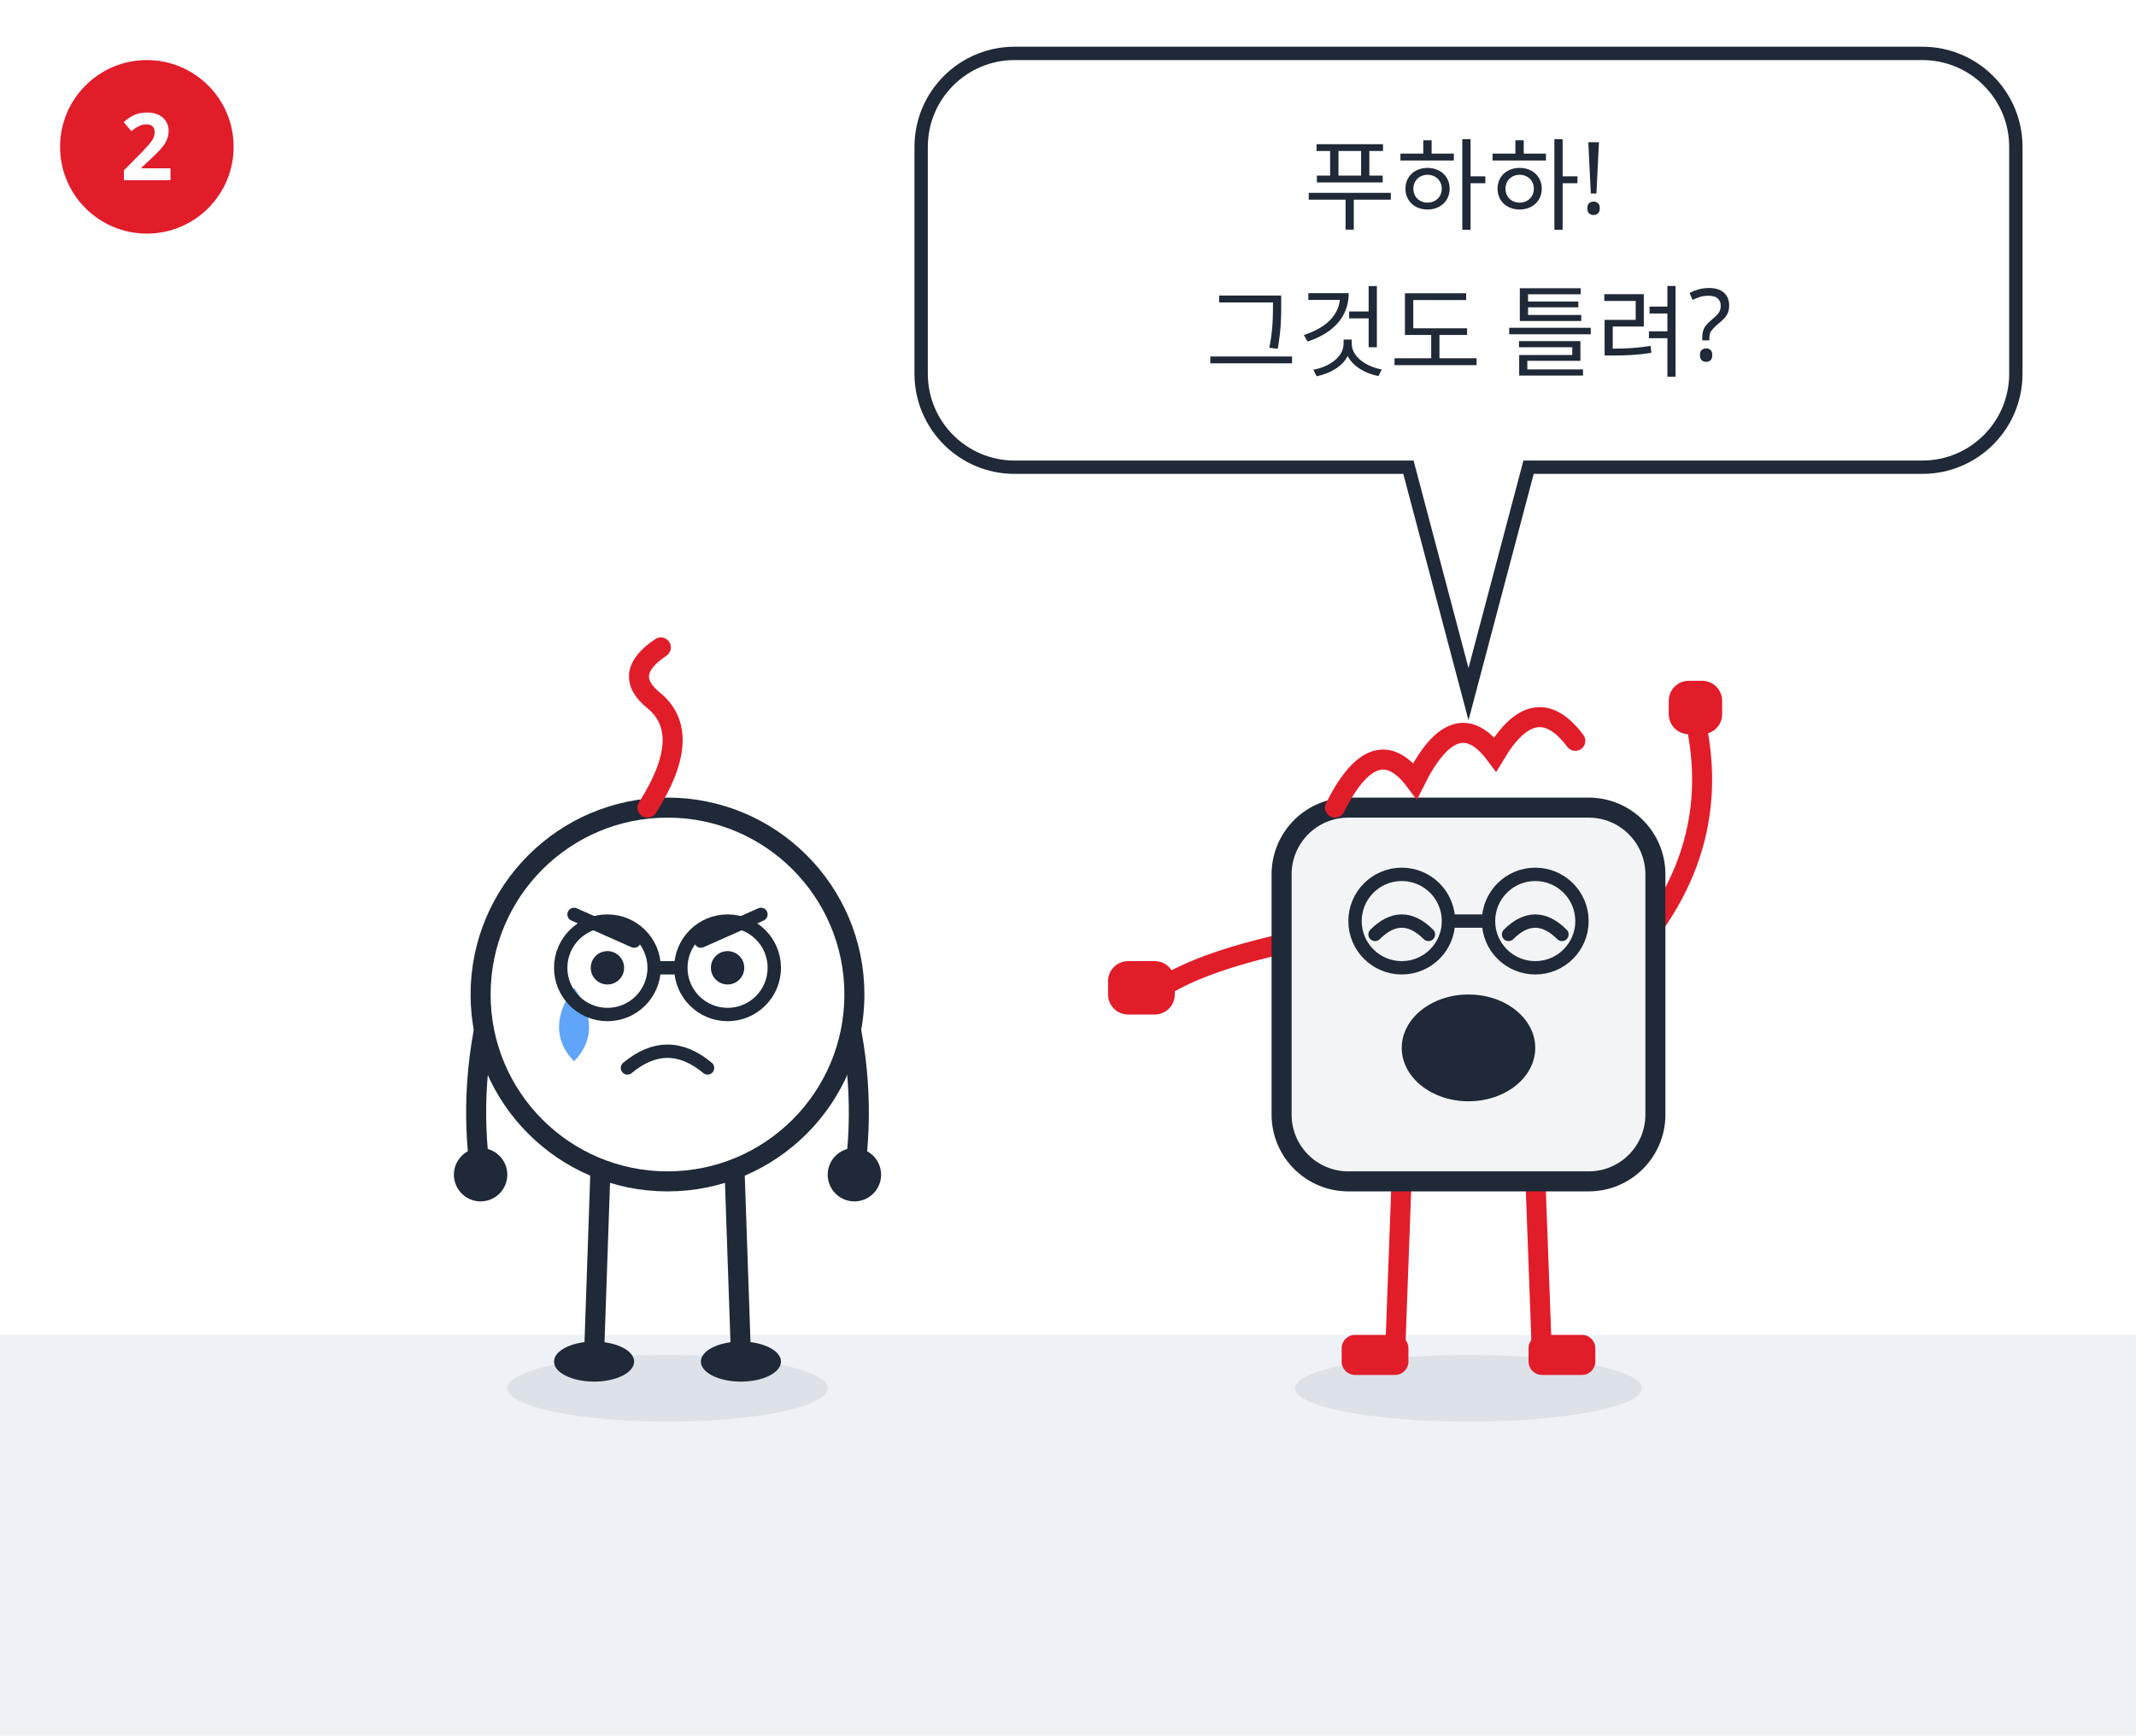
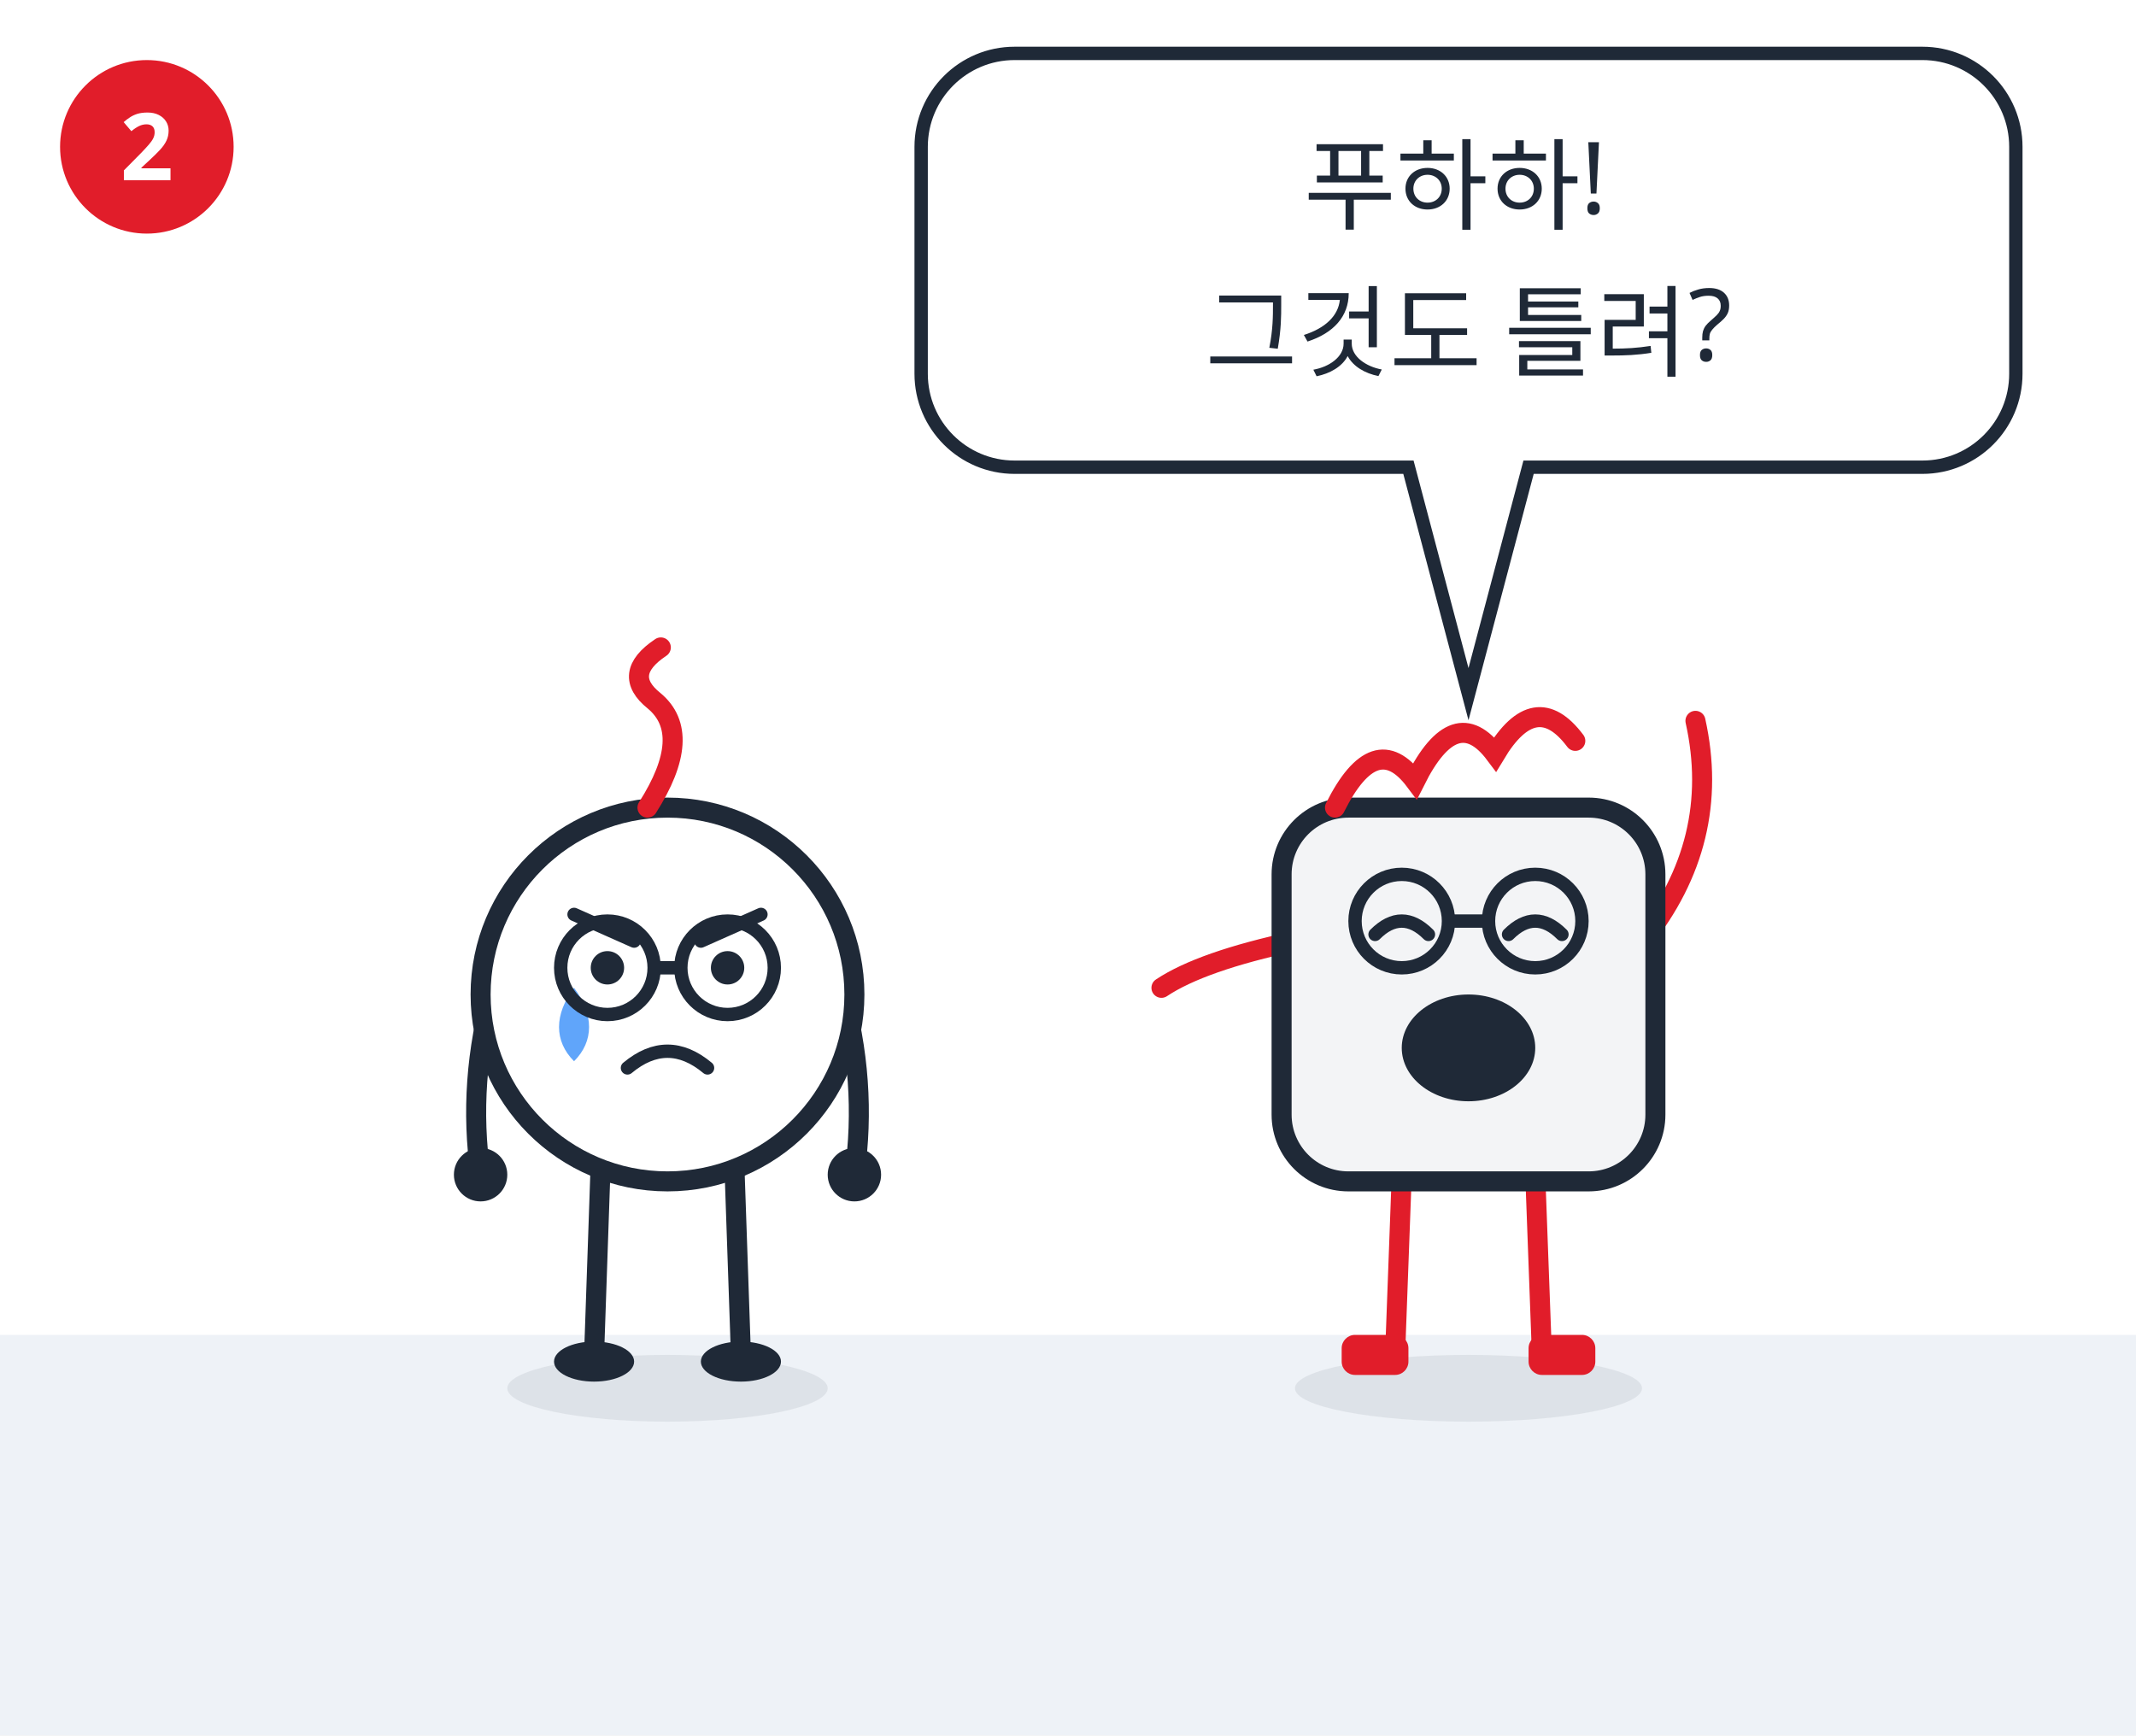
<svg xmlns="http://www.w3.org/2000/svg" viewBox="0 0 320 260" role="img" aria-label="네모가 동그라미의 실수를 크게 웃으며 놀리고 동그라미가 시무룩해지는 장면">
  <rect width="320" height="260" fill="#ffffff" />
  <rect y="200" width="320" height="60" fill="#eef2f7" />
  <circle cx="22" cy="22" r="13" fill="#e11d2a" />
  <text x="22" y="27" text-anchor="middle" font-family="'Pretendard', sans-serif" font-size="14" font-weight="bold" fill="#ffffff">2</text>
  <g transform="translate(100,206)">
    <ellipse cx="0" cy="2" rx="24" ry="5" fill="#1f2937" opacity="0.08" />
    <line x1="-10" y1="-32" x2="-11" y2="-3" stroke="#1f2937" stroke-width="3" stroke-linecap="round" />
    <line x1="10" y1="-32" x2="11" y2="-3" stroke="#1f2937" stroke-width="3" stroke-linecap="round" />
    <ellipse cx="-11" cy="-2" rx="6" ry="3" fill="#1f2937" />
    <ellipse cx="11" cy="-2" rx="6" ry="3" fill="#1f2937" />
    <path d="M -26,-58 Q -30,-44 -28,-30" stroke="#1f2937" stroke-width="3" stroke-linecap="round" fill="none" />
    <circle cx="-28" cy="-30" r="4" fill="#1f2937" />
    <path d="M 26,-58 Q 30,-44 28,-30" stroke="#1f2937" stroke-width="3" stroke-linecap="round" fill="none" />
    <circle cx="28" cy="-30" r="4" fill="#1f2937" />
    <circle cx="0" cy="-57" r="28" fill="#ffffff" stroke="#1f2937" stroke-width="3" />
    <path d="M -3,-85 Q 4,-96 -2,-101 Q -7,-105 -1,-109" stroke="#e11d2a" stroke-width="3" stroke-linecap="round" fill="none" />
    <path d="M -14,-58 c-3,4 -3,8 0,11 c3,-3 3,-7 0,-11 Z" fill="#60a5fa" />
    <g fill="none" stroke="#1f2937" stroke-width="2">
      <circle cx="-9" cy="-61" r="7" />
      <circle cx="9" cy="-61" r="7" />
      <path d="M -2,-61 h4" />
    </g>
    <circle cx="-9" cy="-61" r="2.5" fill="#1f2937" />
    <circle cx="9" cy="-61" r="2.5" fill="#1f2937" />
    <line x1="-14" y1="-69" x2="-5" y2="-65" stroke="#1f2937" stroke-width="2" stroke-linecap="round" />
    <line x1="5" y1="-65" x2="14" y2="-69" stroke="#1f2937" stroke-width="2" stroke-linecap="round" />
    <path d="M -6,-46 Q 0,-51 6,-46" stroke="#1f2937" stroke-width="2" stroke-linecap="round" fill="none" />
  </g>
  <g transform="translate(220,206)">
    <ellipse cx="0" cy="2" rx="26" ry="5" fill="#1f2937" opacity="0.08" />
    <line x1="-10" y1="-30" x2="-11" y2="-3" stroke="#e11d2a" stroke-width="3" stroke-linecap="round" />
    <line x1="10" y1="-30" x2="11" y2="-3" stroke="#e11d2a" stroke-width="3" stroke-linecap="round" />
    <rect x="-19" y="-6" width="10" height="6" rx="2" fill="#e11d2a" />
    <rect x="9" y="-6" width="10" height="6" rx="2" fill="#e11d2a" />
    <path d="M -26,-65 Q -40,-62 -46,-58" stroke="#e11d2a" stroke-width="3" stroke-linecap="round" fill="none" />
-     <rect x="-54" y="-62" width="10" height="8" rx="3" fill="#e11d2a" />
    <path d="M 26,-65 Q 38,-80 34,-98" stroke="#e11d2a" stroke-width="3" stroke-linecap="round" fill="none" />
-     <rect x="30" y="-104" width="8" height="8" rx="3" fill="#e11d2a" />
    <rect x="-28" y="-85" width="56" height="56" rx="10" fill="#f3f4f6" stroke="#1f2937" stroke-width="3" />
    <path d="M -20,-85 q6 -12 12 -4 q6 -12 12 -4 q6 -10 12 -2" fill="none" stroke="#e11d2a" stroke-width="3" stroke-linecap="round" />
    <g fill="none" stroke="#1f2937" stroke-width="2">
      <circle cx="-10" cy="-68" r="7" />
      <circle cx="10" cy="-68" r="7" />
      <path d="M -3,-68 h6" />
    </g>
    <path d="M -14,-66 Q -10,-70 -6,-66" stroke="#1f2937" stroke-width="2" stroke-linecap="round" fill="none" />
    <path d="M 6,-66 Q 10,-70 14,-66" stroke="#1f2937" stroke-width="2" stroke-linecap="round" fill="none" />
    <ellipse cx="0" cy="-49" rx="10" ry="8" fill="#1f2937" />
  </g>
  <path d="M 152,8 H 288 A14,14 0 0 1 302,22 V 56 A14,14 0 0 1 288,70 H 229 L 220,104 L 211,70 H 152 A14,14 0 0 1 138,56 V 22 A14,14 0 0 1 152,8 Z" fill="#ffffff" stroke="#1f2937" stroke-width="2" />
  <text x="220" y="39" text-anchor="middle" dominant-baseline="middle" font-family="'Pretendard', sans-serif" font-size="15" fill="#1f2937">
    <tspan x="220" dy="-11">푸하하!</tspan>
    <tspan x="220" dy="22">그것도 틀려?</tspan>
  </text>
</svg>
